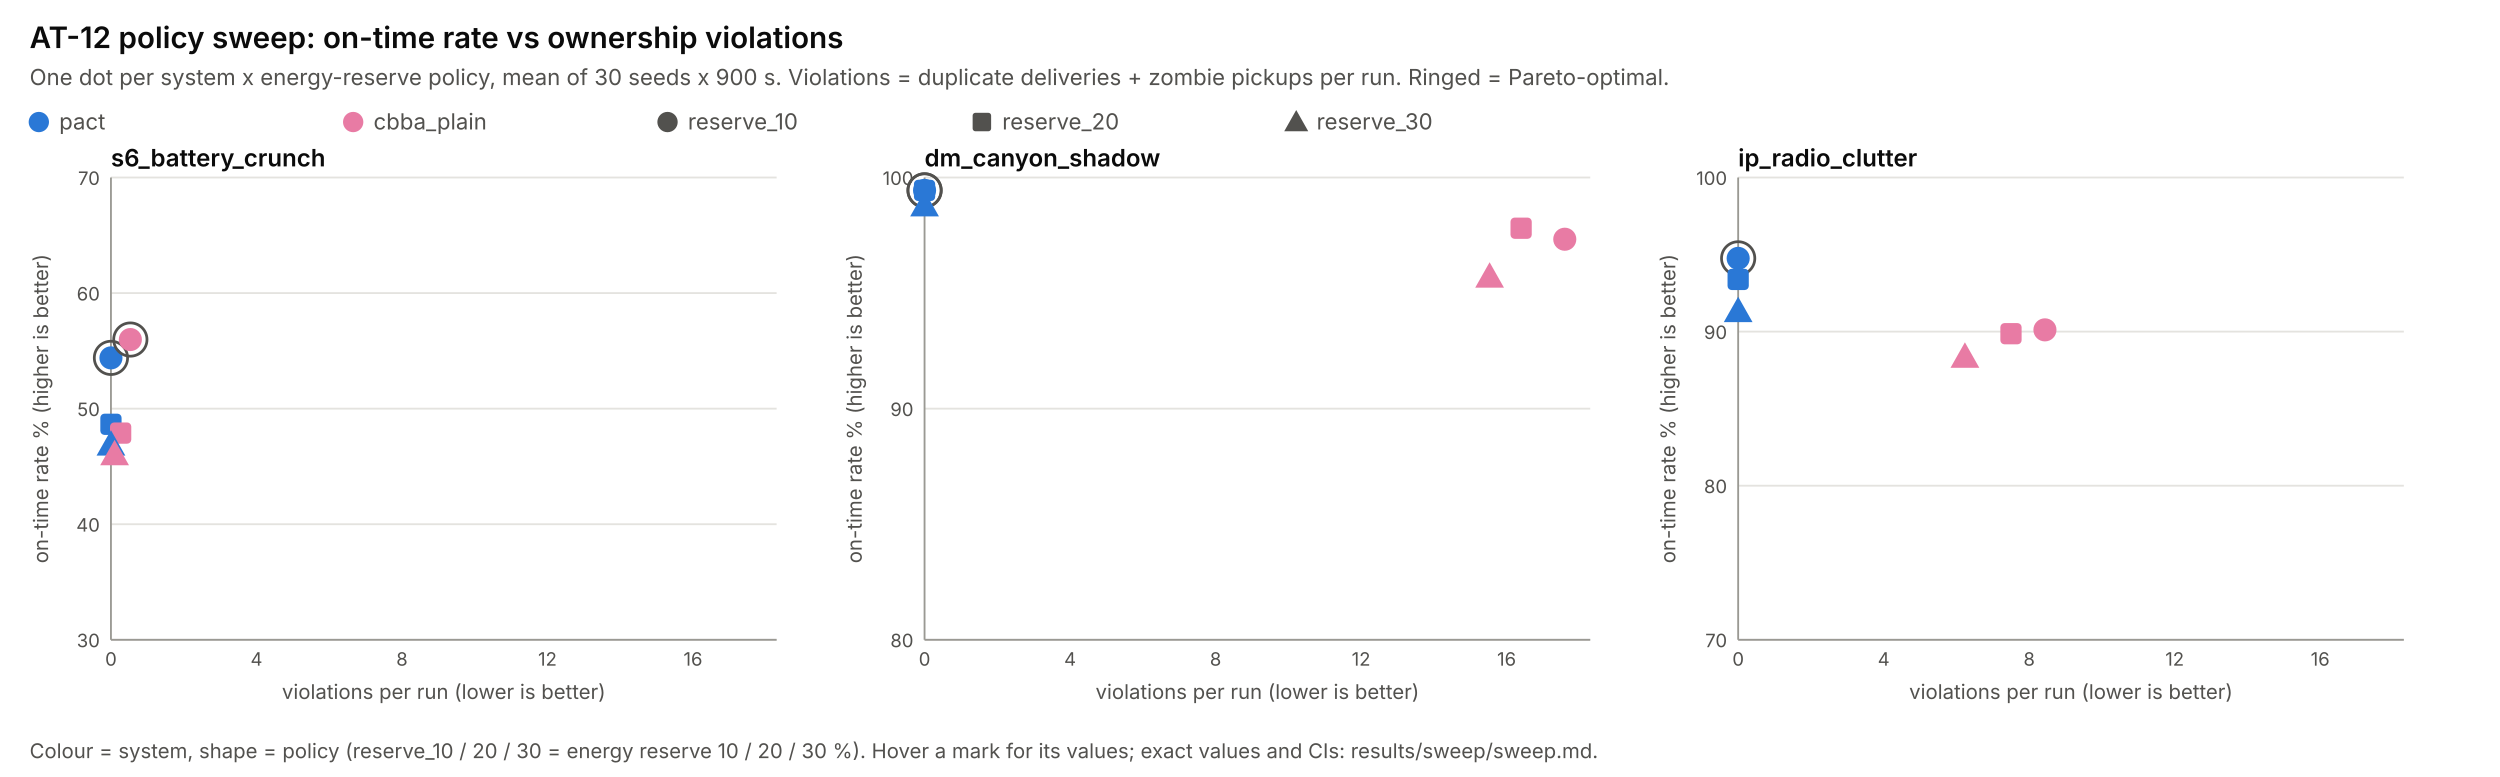
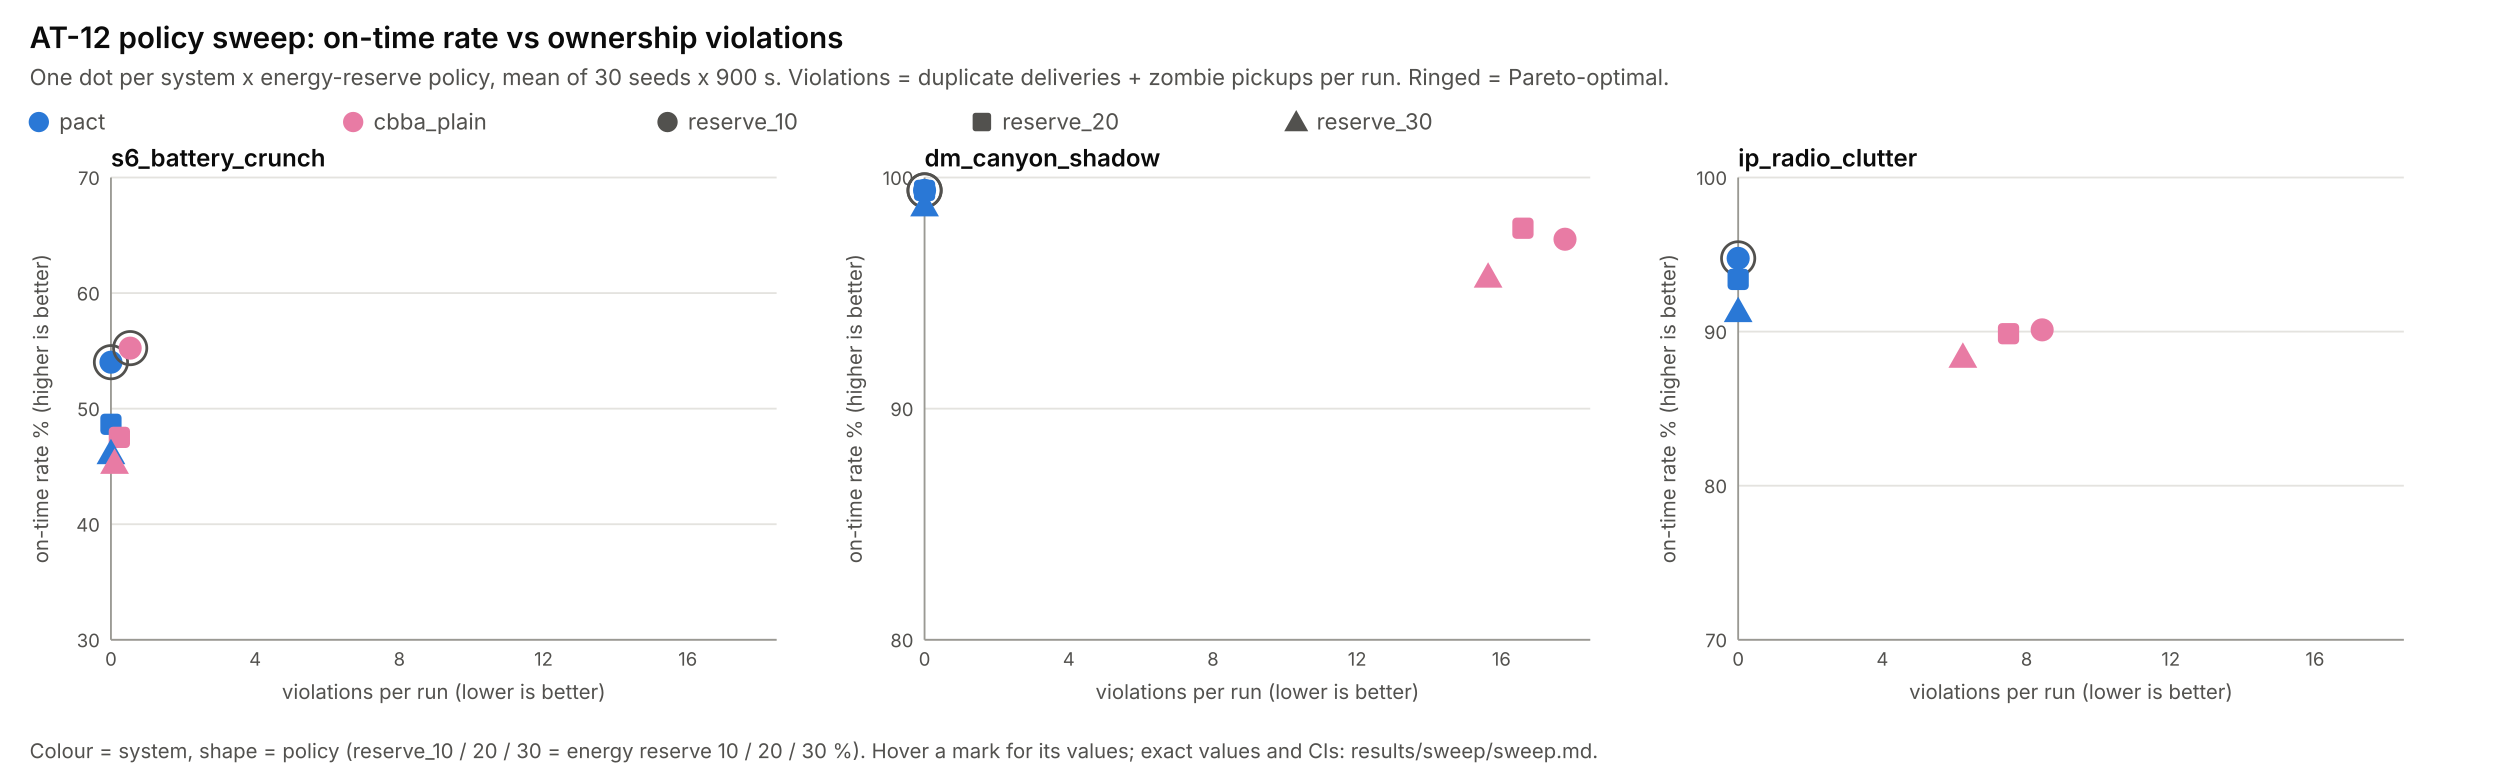
<svg xmlns="http://www.w3.org/2000/svg" viewBox="0 0 1352 420" width="1352" height="420" role="img" aria-labelledby="title desc">
  <style>
svg{background:#fcfcfb;font-family:system-ui,-apple-system,"Segoe UI",sans-serif}
.t1{fill:#0b0b0b}.t2{fill:#52514e}.grid{stroke:#e4e3df;stroke-width:1}.axis{stroke:#9a9993;stroke-width:1}.pf{fill:none;stroke:#52514e;stroke-width:1.5}.ring{stroke:#fcfcfb}.legend-mark{fill:#52514e;stroke:none}
.ci{stroke-width:2;fill:none;stroke:#0b0b0b}.s-pact{fill:#2a78d6;stroke:#2a78d6}.s-central_full{fill:#eb6834;stroke:#eb6834}.s-central_hub_loss{fill:#1baf7a;stroke:#1baf7a}.s-greedy_nearest{fill:#eda100;stroke:#eda100}.s-cbba_plain{fill:#e87ba4;stroke:#e87ba4}
@media (prefers-color-scheme: dark){svg{background:#1a1a19}.t1{fill:#f0efec}.t2{fill:#c3c2b7}.grid{stroke:#33332f}.axis{stroke:#6b6a64}.pf{stroke:#c3c2b7}.ring{stroke:#1a1a19}.legend-mark{fill:#c3c2b7}.ci{stroke:#f0efec}.s-pact{fill:#3987e5;stroke:#3987e5}.s-central_full{fill:#d95926;stroke:#d95926}.s-central_hub_loss{fill:#199e70;stroke:#199e70}.s-greedy_nearest{fill:#c98500;stroke:#c98500}.s-cbba_plain{fill:#d55181;stroke:#d55181}}
</style>
  <text x="16" y="26" class="t1" font-size="16" font-weight="600">AT-12 policy sweep: on-time rate vs ownership violations</text>
  <text x="16" y="46" class="t2" font-size="12">One dot per system x energy-reserve policy, mean of 30 seeds x 900 s. Violations = duplicate deliveries + zombie pickups per run. Ringed = Pareto-optimal.</text>
  <circle cx="21" cy="66" r="5" class="s-pact" />
  <text x="32" y="70" class="t2" font-size="12">pact</text>
  <circle cx="191" cy="66" r="5" class="s-cbba_plain" />
  <text x="202" y="70" class="t2" font-size="12">cbba_plain</text>
  <circle cx="361" cy="66" r="5.5" class="legend-mark" style="stroke-width:1.5" />
  <text x="372" y="70" class="t2" font-size="12">reserve_10</text>
  <rect x="526" y="61" width="10" height="10" rx="1.5" class="legend-mark" style="stroke-width:1.5" />
  <text x="542" y="70" class="t2" font-size="12">reserve_20</text>
  <path d="M701,59.5 L707.5,71 L694.5,71 Z" class="legend-mark" style="stroke-width:1.5" />
  <text x="712" y="70" class="t2" font-size="12">reserve_30</text>
  <text x="60" y="90" class="t1" font-size="13" font-weight="600">s6_battery_crunch</text>
  <line x1="60" y1="346" x2="420" y2="346" class="grid" />
  <text x="54" y="350" class="t2" font-size="10" text-anchor="end">30</text>
  <line x1="60" y1="283.5" x2="420" y2="283.5" class="grid" />
  <text x="54" y="287.5" class="t2" font-size="10" text-anchor="end">40</text>
  <line x1="60" y1="221" x2="420" y2="221" class="grid" />
  <text x="54" y="225" class="t2" font-size="10" text-anchor="end">50</text>
  <line x1="60" y1="158.5" x2="420" y2="158.5" class="grid" />
  <text x="54" y="162.5" class="t2" font-size="10" text-anchor="end">60</text>
  <line x1="60" y1="96" x2="420" y2="96" class="grid" />
  <text x="54" y="100" class="t2" font-size="10" text-anchor="end">70</text>
  <text x="60" y="360" class="t2" font-size="10" text-anchor="middle">0</text>
-   <text x="138.689" y="360" class="t2" font-size="10" text-anchor="middle">4</text>
-   <text x="217.377" y="360" class="t2" font-size="10" text-anchor="middle">8</text>
-   <text x="296.066" y="360" class="t2" font-size="10" text-anchor="middle">12</text>
-   <text x="374.754" y="360" class="t2" font-size="10" text-anchor="middle">16</text>
+   <text x="137.978" y="360" class="t2" font-size="10" text-anchor="middle">4</text>
+   <text x="215.957" y="360" class="t2" font-size="10" text-anchor="middle">8</text>
+   <text x="293.935" y="360" class="t2" font-size="10" text-anchor="middle">12</text>
+   <text x="371.913" y="360" class="t2" font-size="10" text-anchor="middle">16</text>
  <line x1="60" y1="346" x2="420" y2="346" class="axis" />
  <line x1="60" y1="96" x2="60" y2="346" class="axis" />
  <text x="240" y="378" class="t2" font-size="11" text-anchor="middle">violations per run (lower is better)</text>
  <text x="26" y="221" class="t2" font-size="11" text-anchor="middle" transform="rotate(-90 26 221)">on-time rate % (higher is better)</text>
  <g>
-     <circle cx="60" cy="193.542" r="9" fill="none" class="pf" />
-     <circle cx="60" cy="193.542" r="5.5" class="s-pact ring" style="stroke-width:1.5" />
+     <circle cx="60" cy="195.875" r="9" fill="none" class="pf" />
+     <circle cx="60" cy="195.875" r="5.5" class="s-pact ring" style="stroke-width:1.5" />
  </g>
  <g>
-     <circle cx="70.492" cy="183.625" r="9" fill="none" class="pf" />
-     <circle cx="70.492" cy="183.625" r="5.5" class="s-cbba_plain ring" style="stroke-width:1.5" />
+     <circle cx="70.397" cy="188.271" r="9" fill="none" class="pf" />
+     <circle cx="70.397" cy="188.271" r="5.5" class="s-cbba_plain ring" style="stroke-width:1.5" />
  </g>
  <g>
    <rect x="55" y="224.458" width="10" height="10" rx="1.5" class="s-pact ring" style="stroke-width:1.5" />
  </g>
  <g>
-     <rect x="60.246" y="229.208" width="10" height="10" rx="1.5" class="s-cbba_plain ring" style="stroke-width:1.5" />
+     <rect x="59.549" y="231.542" width="10" height="10" rx="1.5" class="s-cbba_plain ring" style="stroke-width:1.5" />
  </g>
  <g>
-     <path d="M60,234.146 L66.5,245.646 L53.5,245.646 Z" class="s-pact ring" style="stroke-width:1.5" />
+     <path d="M60,238.792 L66.5,250.292 L53.5,250.292 Z" class="s-pact ring" style="stroke-width:1.5" />
  </g>
  <g>
-     <path d="M61.967,239.354 L68.467,250.854 L55.467,250.854 Z" class="s-cbba_plain ring" style="stroke-width:1.5" />
+     <path d="M61.949,244 L68.449,255.5 L55.449,255.5 Z" class="s-cbba_plain ring" style="stroke-width:1.5" />
  </g>
  <text x="500" y="90" class="t1" font-size="13" font-weight="600">dm_canyon_shadow</text>
  <line x1="500" y1="346" x2="860" y2="346" class="grid" />
  <text x="494" y="350" class="t2" font-size="10" text-anchor="end">80</text>
  <line x1="500" y1="221" x2="860" y2="221" class="grid" />
  <text x="494" y="225" class="t2" font-size="10" text-anchor="end">90</text>
  <line x1="500" y1="96" x2="860" y2="96" class="grid" />
  <text x="494" y="100" class="t2" font-size="10" text-anchor="end">100</text>
  <text x="500" y="360" class="t2" font-size="10" text-anchor="middle">0</text>
-   <text x="578.689" y="360" class="t2" font-size="10" text-anchor="middle">4</text>
-   <text x="657.377" y="360" class="t2" font-size="10" text-anchor="middle">8</text>
-   <text x="736.066" y="360" class="t2" font-size="10" text-anchor="middle">12</text>
-   <text x="814.754" y="360" class="t2" font-size="10" text-anchor="middle">16</text>
+   <text x="577.978" y="360" class="t2" font-size="10" text-anchor="middle">4</text>
+   <text x="655.957" y="360" class="t2" font-size="10" text-anchor="middle">8</text>
+   <text x="733.935" y="360" class="t2" font-size="10" text-anchor="middle">12</text>
+   <text x="811.913" y="360" class="t2" font-size="10" text-anchor="middle">16</text>
  <line x1="500" y1="346" x2="860" y2="346" class="axis" />
  <line x1="500" y1="96" x2="500" y2="346" class="axis" />
  <text x="680" y="378" class="t2" font-size="11" text-anchor="middle">violations per run (lower is better)</text>
  <text x="466" y="221" class="t2" font-size="11" text-anchor="middle" transform="rotate(-90 466 221)">on-time rate % (higher is better)</text>
  <g>
    <circle cx="500" cy="102.958" r="9" fill="none" class="pf" />
    <circle cx="500" cy="102.958" r="5.5" class="s-pact ring" style="stroke-width:1.5" />
  </g>
  <g>
-     <circle cx="846.23" cy="129.375" r="5.5" class="s-cbba_plain ring" style="stroke-width:1.5" />
+     <circle cx="846.354" cy="129.375" r="5.5" class="s-cbba_plain ring" style="stroke-width:1.5" />
  </g>
  <g>
    <circle cx="500" cy="102.958" r="9" fill="none" class="pf" />
    <rect x="495" y="97.958" width="10" height="10" rx="1.5" class="s-pact ring" style="stroke-width:1.5" />
  </g>
  <g>
-     <rect x="817.623" y="118.417" width="10" height="10" rx="1.5" class="s-cbba_plain ring" style="stroke-width:1.5" />
+     <rect x="818.61" y="118.417" width="10" height="10" rx="1.5" class="s-cbba_plain ring" style="stroke-width:1.5" />
  </g>
  <g>
    <path d="M500,104.792 L506.5,116.292 L493.5,116.292 Z" class="s-pact ring" style="stroke-width:1.5" />
  </g>
  <g>
-     <path d="M805.574,143.333 L812.074,154.833 L799.074,154.833 Z" class="s-cbba_plain ring" style="stroke-width:1.5" />
+     <path d="M804.765,143.333 L811.265,154.833 L798.265,154.833 Z" class="s-cbba_plain ring" style="stroke-width:1.5" />
  </g>
  <text x="940" y="90" class="t1" font-size="13" font-weight="600">ip_radio_clutter</text>
  <line x1="940" y1="346" x2="1300" y2="346" class="grid" />
  <text x="934" y="350" class="t2" font-size="10" text-anchor="end">70</text>
  <line x1="940" y1="262.667" x2="1300" y2="262.667" class="grid" />
  <text x="934" y="266.667" class="t2" font-size="10" text-anchor="end">80</text>
  <line x1="940" y1="179.333" x2="1300" y2="179.333" class="grid" />
  <text x="934" y="183.333" class="t2" font-size="10" text-anchor="end">90</text>
  <line x1="940" y1="96" x2="1300" y2="96" class="grid" />
  <text x="934" y="100" class="t2" font-size="10" text-anchor="end">100</text>
  <text x="940" y="360" class="t2" font-size="10" text-anchor="middle">0</text>
-   <text x="1018.689" y="360" class="t2" font-size="10" text-anchor="middle">4</text>
-   <text x="1097.377" y="360" class="t2" font-size="10" text-anchor="middle">8</text>
-   <text x="1176.066" y="360" class="t2" font-size="10" text-anchor="middle">12</text>
-   <text x="1254.754" y="360" class="t2" font-size="10" text-anchor="middle">16</text>
+   <text x="1017.978" y="360" class="t2" font-size="10" text-anchor="middle">4</text>
+   <text x="1095.957" y="360" class="t2" font-size="10" text-anchor="middle">8</text>
+   <text x="1173.935" y="360" class="t2" font-size="10" text-anchor="middle">12</text>
+   <text x="1251.913" y="360" class="t2" font-size="10" text-anchor="middle">16</text>
  <line x1="940" y1="346" x2="1300" y2="346" class="axis" />
  <line x1="940" y1="96" x2="940" y2="346" class="axis" />
  <text x="1120" y="378" class="t2" font-size="11" text-anchor="middle">violations per run (lower is better)</text>
  <text x="906" y="221" class="t2" font-size="11" text-anchor="middle" transform="rotate(-90 906 221)">on-time rate % (higher is better)</text>
  <g>
    <circle cx="940" cy="139.722" r="9" fill="none" class="pf" />
    <circle cx="940" cy="139.722" r="5.5" class="s-pact ring" style="stroke-width:1.5" />
  </g>
  <g>
-     <circle cx="1105.902" cy="178.389" r="5.5" class="s-cbba_plain ring" style="stroke-width:1.5" />
+     <circle cx="1104.404" cy="178.389" r="5.5" class="s-cbba_plain ring" style="stroke-width:1.5" />
  </g>
  <g>
    <rect x="935" y="146.111" width="10" height="10" rx="1.5" class="s-pact ring" style="stroke-width:1.5" />
  </g>
  <g>
-     <rect x="1082.541" y="175.472" width="10" height="10" rx="1.5" class="s-cbba_plain ring" style="stroke-width:1.5" />
+     <rect x="1081.209" y="175.472" width="10" height="10" rx="1.5" class="s-cbba_plain ring" style="stroke-width:1.5" />
  </g>
  <g>
    <path d="M940,161.972 L946.5,173.472 L933.5,173.472 Z" class="s-pact ring" style="stroke-width:1.5" />
  </g>
  <g>
-     <path d="M1062.623,186.639 L1069.123,198.139 L1056.123,198.139 Z" class="s-cbba_plain ring" style="stroke-width:1.5" />
+     <path d="M1061.516,186.639 L1068.016,198.139 L1055.016,198.139 Z" class="s-cbba_plain ring" style="stroke-width:1.5" />
  </g>
  <text x="16" y="410" class="t2" font-size="11">Colour = system, shape = policy (reserve_10 / 20 / 30 = energy reserve 10 / 20 / 30 %). Hover a mark for its values; exact values and CIs: results/sweep/sweep.md.</text>
</svg>
